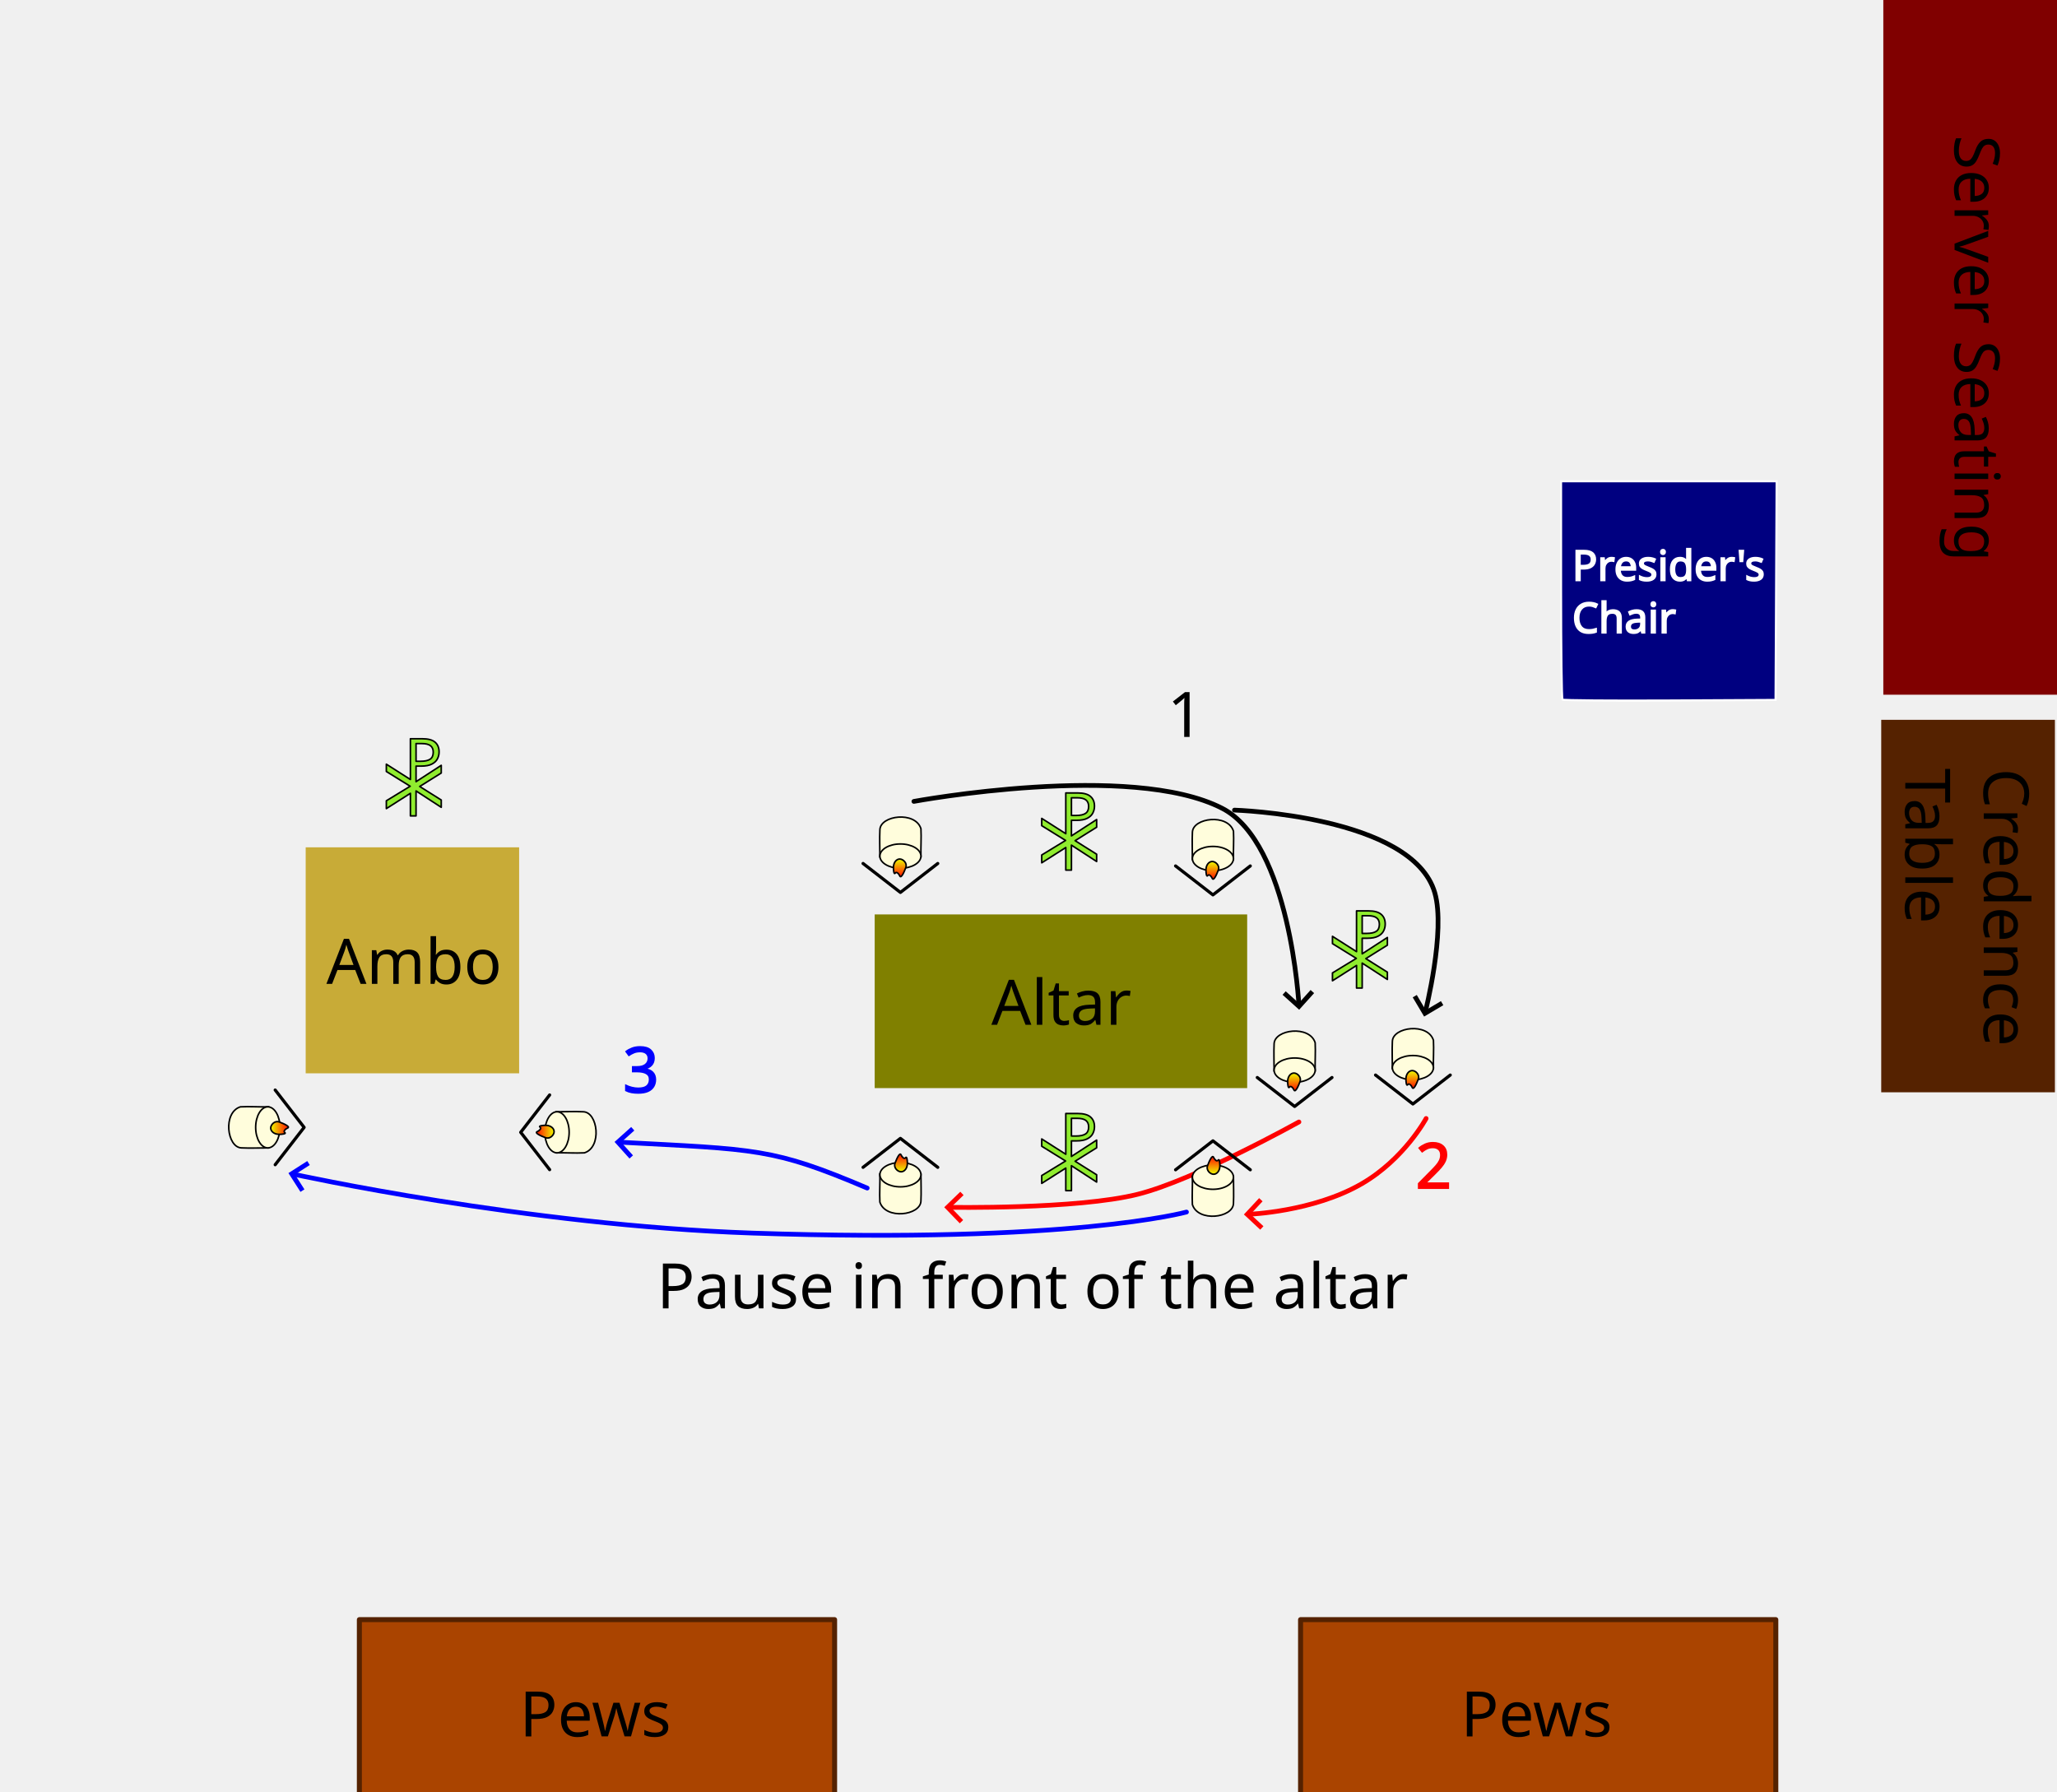
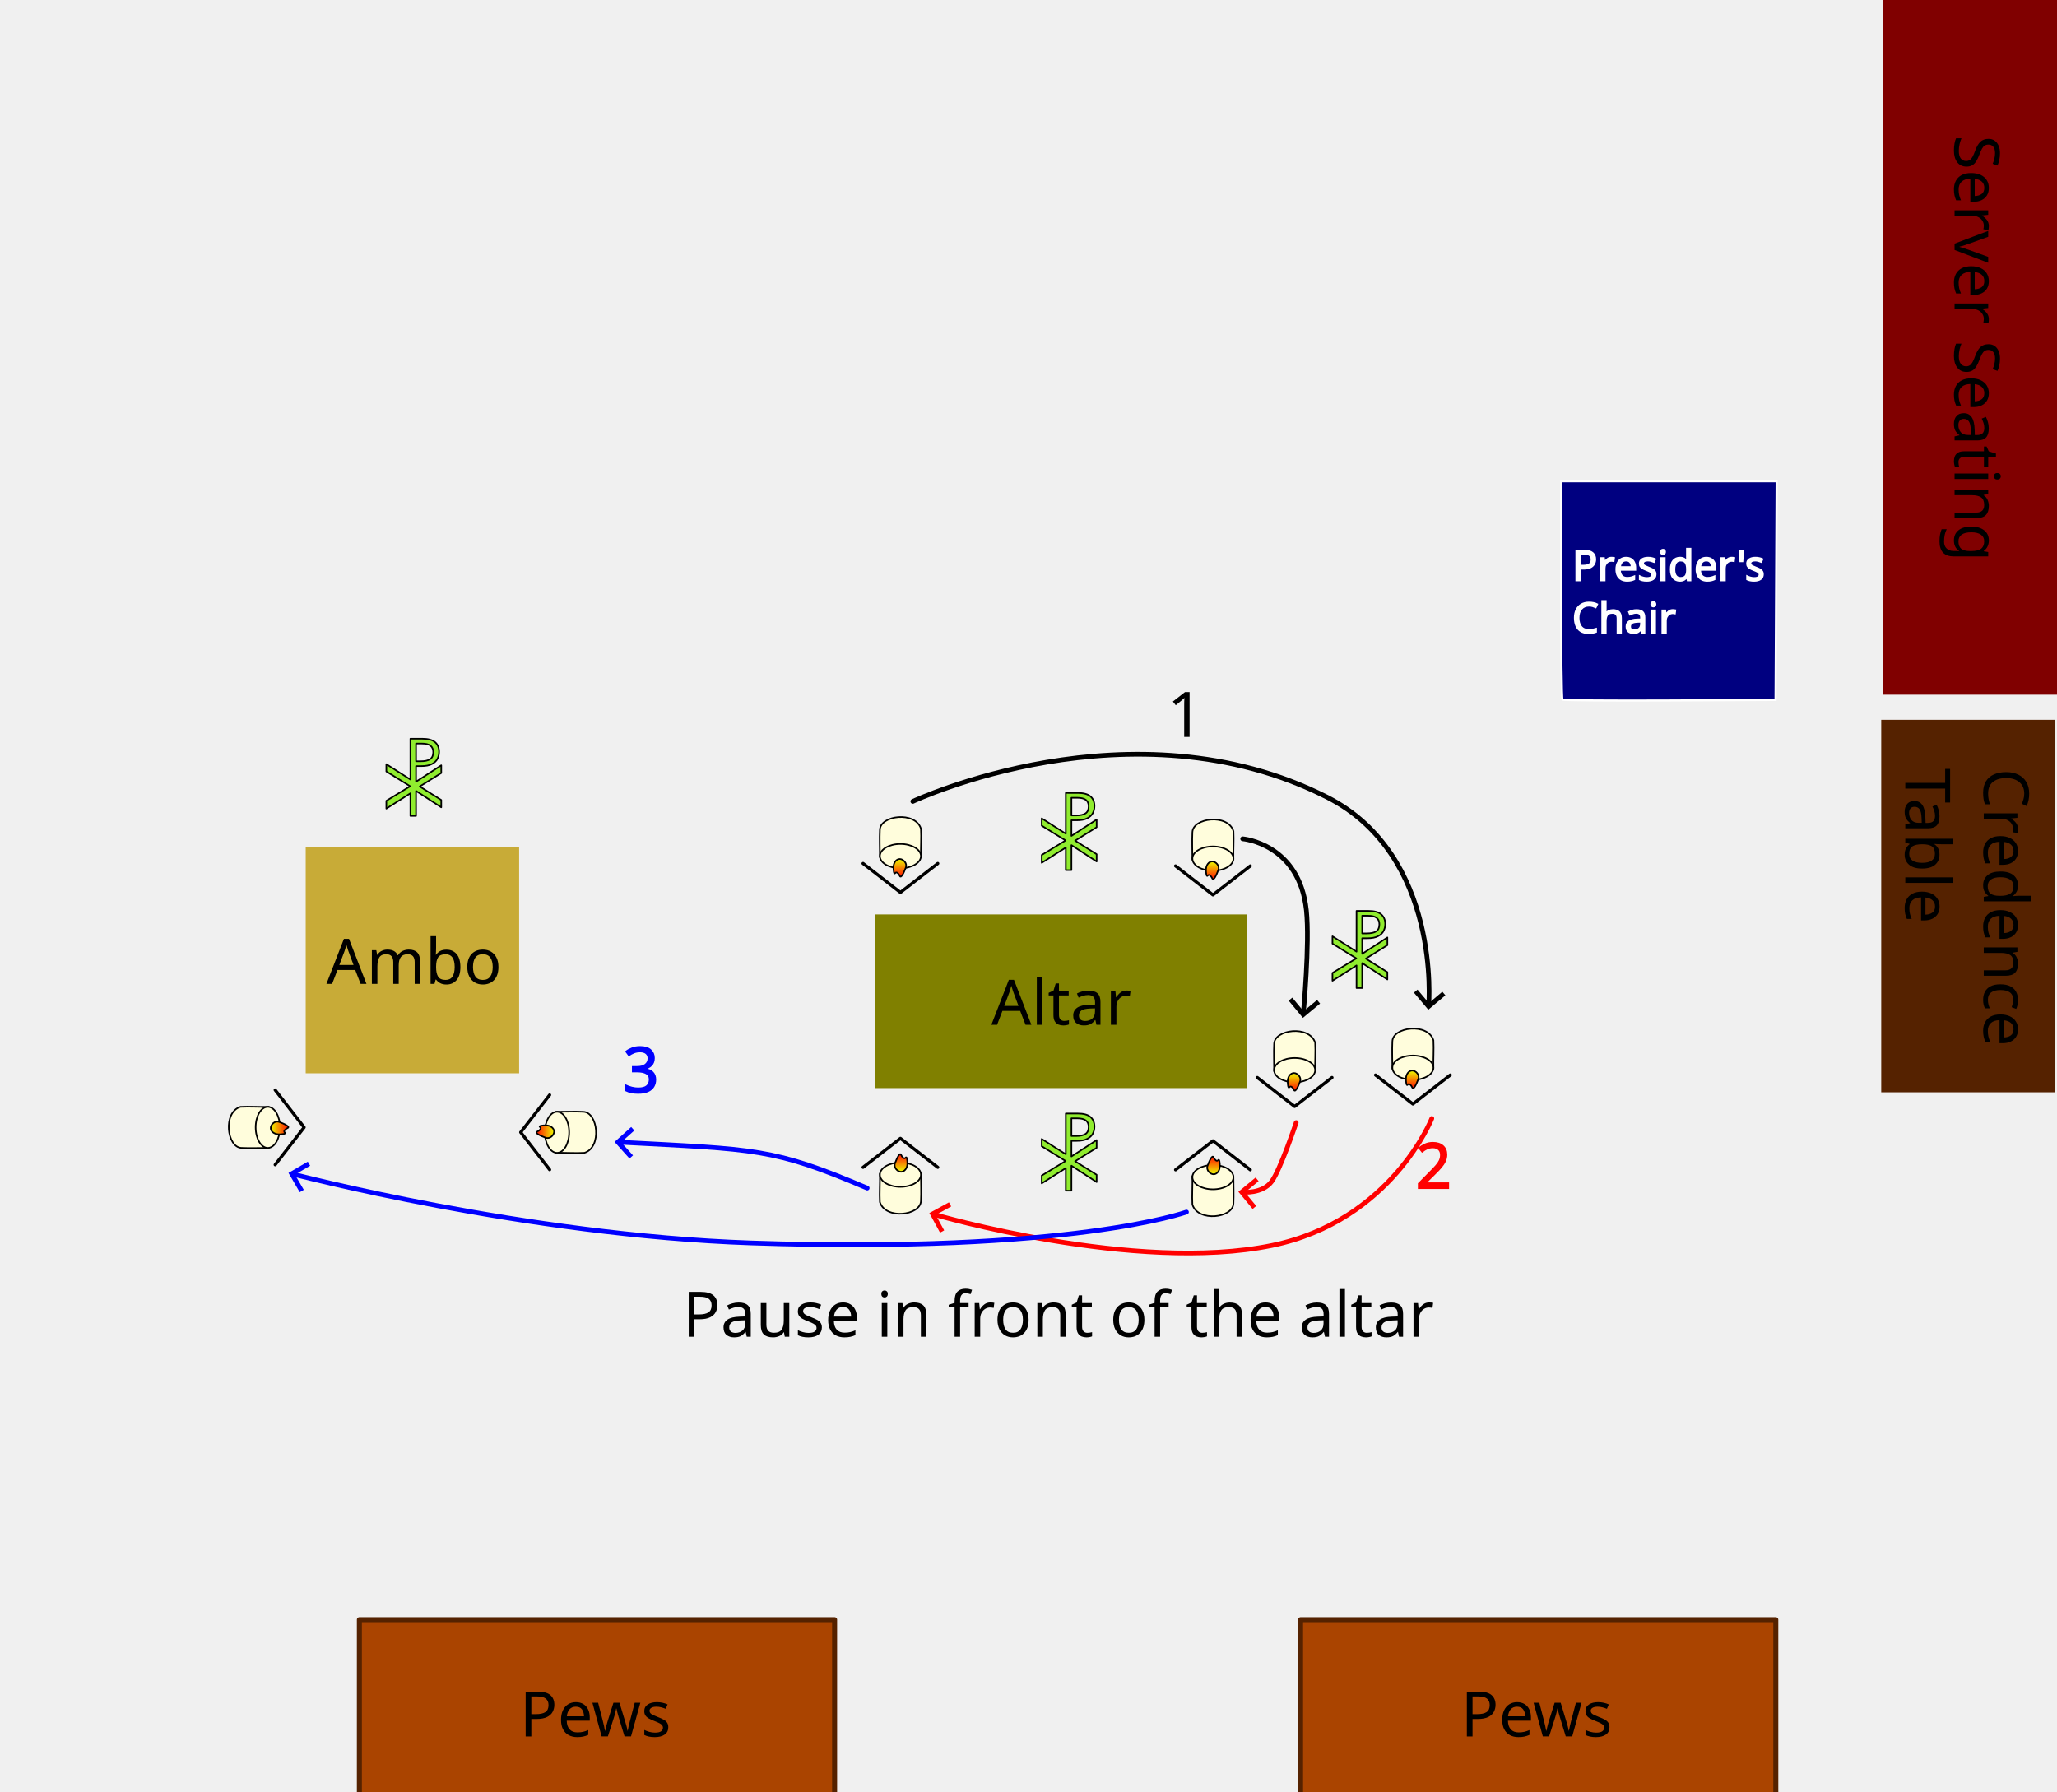
<svg xmlns="http://www.w3.org/2000/svg" xmlns:xlink="http://www.w3.org/1999/xlink" version="1.1" id="svg48" width="1310.667" height="1141.333" viewBox="0 0 1310.667 1141.333" xml:space="preserve">
  <defs id="defs52">
    <marker style="overflow:visible" id="Arrow1" refX="0" refY="0" orient="auto-start-reverse" markerWidth="4.061" markerHeight="6.707" viewBox="0 0 4.061 6.707" preserveAspectRatio="xMidYMid">
      <path style="fill:none;stroke:context-stroke;stroke-width:1;stroke-linecap:butt" d="M 3,-3 0,0 3,3" id="path5057" transform="rotate(180,0.125,0)" />
    </marker>
    <linearGradient id="linearGradient2110">
      <stop style="stop-color:#edff00;stop-opacity:1;" offset="0" id="stop2106" />
      <stop style="stop-color:#ff1700;stop-opacity:1;" offset="1" id="stop2108" />
    </linearGradient>
    <linearGradient id="linearGradient1039">
      <stop style="stop-color:#000000;stop-opacity:1;" offset="0" id="stop1037" />
    </linearGradient>
    <linearGradient xlink:href="#linearGradient2110" id="linearGradient4737" gradientUnits="userSpaceOnUse" gradientTransform="matrix(0.8073257,0,0,0.8073257,-77.17398,150.3789)" x1="-400.906" y1="784.281" x2="-400.906" y2="773.75" />
    <linearGradient xlink:href="#linearGradient2110" id="linearGradient4753" gradientUnits="userSpaceOnUse" gradientTransform="matrix(0.8073257,0,0,0.8073257,-77.17398,150.3789)" x1="-400.906" y1="784.281" x2="-400.906" y2="773.75" />
    <linearGradient xlink:href="#linearGradient2110" id="linearGradient4783" gradientUnits="userSpaceOnUse" gradientTransform="matrix(0.8073257,0,0,0.8073257,-77.17398,150.3789)" x1="-400.906" y1="784.281" x2="-400.906" y2="773.75" />
    <linearGradient xlink:href="#linearGradient2110" id="linearGradient4799" gradientUnits="userSpaceOnUse" gradientTransform="matrix(0.8073257,0,0,0.8073257,-77.17398,150.3789)" x1="-400.906" y1="784.281" x2="-400.906" y2="773.75" />
    <linearGradient xlink:href="#linearGradient2110" id="linearGradient4815" gradientUnits="userSpaceOnUse" gradientTransform="matrix(0.8073257,0,0,0.8073257,-77.17398,150.3789)" x1="-400.906" y1="784.281" x2="-400.906" y2="773.75" />
    <linearGradient xlink:href="#linearGradient2110" id="linearGradient4831" gradientUnits="userSpaceOnUse" gradientTransform="matrix(0.8073257,0,0,0.8073257,-77.17398,150.3789)" x1="-400.906" y1="784.281" x2="-400.906" y2="773.75" />
    <linearGradient xlink:href="#linearGradient2110" id="linearGradient4951" gradientUnits="userSpaceOnUse" gradientTransform="matrix(0.8073257,0,0,0.8073257,-77.17398,150.3789)" x1="-400.906" y1="784.281" x2="-400.906" y2="773.75" />
    <linearGradient xlink:href="#linearGradient2110" id="linearGradient4953" gradientUnits="userSpaceOnUse" gradientTransform="matrix(0.8073257,0,0,0.8073257,-77.17398,150.3789)" x1="-400.906" y1="784.281" x2="-400.906" y2="773.75" />
    <linearGradient xlink:href="#linearGradient2110" id="linearGradient14474" gradientUnits="userSpaceOnUse" gradientTransform="matrix(0.8073257,0,0,0.8073257,-77.17398,150.3789)" x1="-400.906" y1="784.281" x2="-400.906" y2="773.75" />
  </defs>
  <g id="g54">
    <g id="g4735" transform="rotate(180,88.47158,666.6911)">
      <g id="g4731" transform="matrix(1.291578,0,0,1.291578,121.3577,-225.832)" style="stroke-width:0.774;stroke-dasharray:none">
        <g id="g4727" style="stroke-width:0.774;stroke-dasharray:none">
          <path id="path4723" style="fill:#fffddc;stroke:#000000;stroke-width:0.774;stroke-linecap:round;stroke-linejoin:round;stroke-dasharray:none" d="m -411.295,784.34 c 0.13,4.625 -0.247,9.546 0,14.033 2.765,8.793 20.068,6.628 20.254,-0.535 0.212,-4.273 0,-9.041 0,-13.498 z" />
          <ellipse style="fill:#fffddc;fill-opacity:1;stroke:#000000;stroke-width:0.774;stroke-linecap:round;stroke-linejoin:round;stroke-dasharray:none;stroke-dashoffset:0;stroke-opacity:1" id="ellipse4725" ry="5.994" rx="10.127" cy="784.857" cx="-401.164" />
        </g>
        <path id="path4729" style="fill:url(#linearGradient4737);stroke:#000000;stroke-width:0.774;stroke-linecap:round;stroke-linejoin:round;stroke-dasharray:none" d="m -397.733,779.412 c -0.034,2.299 -1.445,4.011 -3.103,4.011 -1.658,0 -3.789,-2.002 -3.002,-4.163 0.833,-2.286 2.356,-5.69 3.002,-4.163 0.4,0.946 1.579,2.331 2.224,1.371 0.606,-0.902 0.905,1.239 0.879,2.944 z" />
      </g>
      <path style="fill:none;stroke:#000000;stroke-width:2;stroke-linecap:round;stroke-linejoin:round;stroke-dasharray:none;stroke-opacity:1" d="m -420.58,783.176 23.803,-18.438 23.803,18.438" id="path4733" />
    </g>
    <g id="g4767" transform="rotate(180,838.0015,593.6542)">
      <g id="g4747" transform="matrix(1.291578,0,0,1.291578,1421.288,-373.4757)" style="stroke-width:0.774;stroke-dasharray:none">
        <g id="g4743" style="stroke-width:0.774;stroke-dasharray:none">
          <path id="path4739" style="fill:#fffddc;stroke:#000000;stroke-width:0.774;stroke-linecap:round;stroke-linejoin:round;stroke-dasharray:none" d="m -411.295,784.34 c 0.13,4.625 -0.247,9.546 0,14.033 2.765,8.793 20.068,6.628 20.254,-0.535 0.212,-4.273 0,-9.041 0,-13.498 z" />
          <ellipse style="fill:#fffddc;fill-opacity:1;stroke:#000000;stroke-width:0.774;stroke-linecap:round;stroke-linejoin:round;stroke-dasharray:none;stroke-dashoffset:0;stroke-opacity:1" id="ellipse4741" ry="5.994" rx="10.127" cy="784.857" cx="-401.164" />
        </g>
        <path id="path4745" style="fill:url(#linearGradient4753);stroke:#000000;stroke-width:0.774;stroke-linecap:round;stroke-linejoin:round;stroke-dasharray:none" d="m -397.733,779.412 c -0.034,2.299 -1.445,4.011 -3.103,4.011 -1.658,0 -3.789,-2.002 -3.002,-4.163 0.833,-2.286 2.356,-5.69 3.002,-4.163 0.4,0.946 1.579,2.331 2.224,1.371 0.606,-0.902 0.905,1.239 0.879,2.944 z" />
      </g>
      <path style="fill:none;stroke:#000000;stroke-width:2;stroke-linecap:round;stroke-linejoin:round;stroke-dasharray:none;stroke-opacity:1" d="m 879.35,635.533 23.803,-18.438 23.803,18.438" id="path4749" />
    </g>
    <g id="g4781" transform="rotate(180,214.0653,734.8807)">
      <g id="g4777" transform="matrix(1.291578,0,0,1.291578,121.3577,-225.832)" style="stroke-width:0.774;stroke-dasharray:none">
        <g id="g4773" style="stroke-width:0.774;stroke-dasharray:none">
          <path id="path4769" style="fill:#fffddc;stroke:#000000;stroke-width:0.774;stroke-linecap:round;stroke-linejoin:round;stroke-dasharray:none" d="m -411.295,784.34 c 0.13,4.625 -0.247,9.546 0,14.033 2.765,8.793 20.068,6.628 20.254,-0.535 0.212,-4.273 0,-9.041 0,-13.498 z" />
          <ellipse style="fill:#fffddc;fill-opacity:1;stroke:#000000;stroke-width:0.774;stroke-linecap:round;stroke-linejoin:round;stroke-dasharray:none;stroke-dashoffset:0;stroke-opacity:1" id="ellipse4771" ry="5.994" rx="10.127" cy="784.857" cx="-401.164" />
        </g>
        <path id="path4775" style="fill:url(#linearGradient4783);stroke:#000000;stroke-width:0.774;stroke-linecap:round;stroke-linejoin:round;stroke-dasharray:none" d="m -397.733,779.412 c -0.034,2.299 -1.445,4.011 -3.103,4.011 -1.658,0 -3.789,-2.002 -3.002,-4.163 0.833,-2.286 2.356,-5.69 3.002,-4.163 0.4,0.946 1.579,2.331 2.224,1.371 0.606,-0.902 0.905,1.239 0.879,2.944 z" />
      </g>
      <path style="fill:none;stroke:#000000;stroke-width:2;stroke-linecap:round;stroke-linejoin:round;stroke-dasharray:none;stroke-opacity:1" d="m -420.58,783.176 23.803,-18.438 23.803,18.438" id="path4779" />
    </g>
    <g id="g4797" transform="rotate(180,251.7435,734.0957)">
      <g id="g4793" transform="matrix(1.291578,0,0,1.291578,121.3577,-225.832)" style="stroke-width:0.774;stroke-dasharray:none">
        <g id="g4789" style="stroke-width:0.774;stroke-dasharray:none">
          <path id="path4785" style="fill:#fffddc;stroke:#000000;stroke-width:0.774;stroke-linecap:round;stroke-linejoin:round;stroke-dasharray:none" d="m -411.295,784.34 c 0.13,4.625 -0.247,9.546 0,14.033 2.765,8.793 20.068,6.628 20.254,-0.535 0.212,-4.273 0,-9.041 0,-13.498 z" />
          <ellipse style="fill:#fffddc;fill-opacity:1;stroke:#000000;stroke-width:0.774;stroke-linecap:round;stroke-linejoin:round;stroke-dasharray:none;stroke-dashoffset:0;stroke-opacity:1" id="ellipse4787" ry="5.994" rx="10.127" cy="784.857" cx="-401.164" />
        </g>
        <path id="path4791" style="fill:url(#linearGradient4799);stroke:#000000;stroke-width:0.774;stroke-linecap:round;stroke-linejoin:round;stroke-dasharray:none" d="m -397.733,779.412 c -0.034,2.299 -1.445,4.011 -3.103,4.011 -1.658,0 -3.789,-2.002 -3.002,-4.163 0.833,-2.286 2.356,-5.69 3.002,-4.163 0.4,0.946 1.579,2.331 2.224,1.371 0.606,-0.902 0.905,1.239 0.879,2.944 z" />
      </g>
      <path style="fill:none;stroke:#000000;stroke-width:2;stroke-linecap:round;stroke-linejoin:round;stroke-dasharray:none;stroke-opacity:1" d="m -420.58,783.176 23.803,-18.438 23.803,18.438" id="path4795" />
    </g>
    <g id="g4829" transform="rotate(90,-78.30858,1036.824)">
      <g id="g4825" transform="matrix(1.291578,0,0,1.291578,121.3577,-225.832)" style="stroke-width:0.774;stroke-dasharray:none">
        <g id="g4821" style="stroke-width:0.774;stroke-dasharray:none">
          <path id="path4817" style="fill:#fffddc;stroke:#000000;stroke-width:0.774;stroke-linecap:round;stroke-linejoin:round;stroke-dasharray:none" d="m -411.295,784.34 c 0.13,4.625 -0.247,9.546 0,14.033 2.765,8.793 20.068,6.628 20.254,-0.535 0.212,-4.273 0,-9.041 0,-13.498 z" />
          <ellipse style="fill:#fffddc;fill-opacity:1;stroke:#000000;stroke-width:0.774;stroke-linecap:round;stroke-linejoin:round;stroke-dasharray:none;stroke-dashoffset:0;stroke-opacity:1" id="ellipse4819" ry="5.994" rx="10.127" cy="784.857" cx="-401.164" />
        </g>
        <path id="path4823" style="fill:url(#linearGradient4831);stroke:#000000;stroke-width:0.774;stroke-linecap:round;stroke-linejoin:round;stroke-dasharray:none" d="m -397.733,779.412 c -0.034,2.299 -1.445,4.011 -3.103,4.011 -1.658,0 -3.789,-2.002 -3.002,-4.163 0.833,-2.286 2.356,-5.69 3.002,-4.163 0.4,0.946 1.579,2.331 2.224,1.371 0.606,-0.902 0.905,1.239 0.879,2.944 z" />
      </g>
      <path style="fill:none;stroke:#000000;stroke-width:2;stroke-linecap:round;stroke-linejoin:round;stroke-dasharray:none;stroke-opacity:1" d="m -420.58,783.176 23.803,-18.438 23.803,18.438" id="path4827" />
    </g>
    <g id="g4887" transform="translate(750.4227,15.69922)">
      <g aria-label="P" id="g4883" style="font-size:40px;line-height:1.25;fill:#000000;fill-opacity:1;stroke:#000000;stroke-linecap:butt;stroke-linejoin:round;stroke-opacity:1" transform="translate(-480.3961,91.84043)">
        <path id="path4881" style="fill:#90ec2f;fill-opacity:1;stroke:#000000;stroke-linecap:butt;stroke-linejoin:round;stroke-opacity:1" d="m 409.068,397.72 v 25.973 l -15.33,-9.766 v 4.654 l 15.189,9.406 -15.189,9.262 v 4.998 l 15.33,-9.756 v 14.393 h 3.6 v -15.906 l 16.055,10.436 v -4.654 l -13.719,-8.623 13.719,-8.574 v -4.9 l -16.055,10.42 v -9.922 h 3.279 c 2.853,0 5.106,-0.426 6.76,-1.279 1.68,-0.853 2.867,-1.96 3.561,-3.32 0.72,-1.387 1.08,-2.868 1.08,-4.441 0,-2.667 -0.854,-4.733 -2.561,-6.199 -1.707,-1.467 -4.427,-2.199 -8.16,-2.199 z m 3.6,3.08 h 3.641 c 2.533,0 4.385,0.453 5.559,1.359 1.173,0.907 1.76,2.279 1.76,4.119 0,2.107 -0.667,3.6 -2,4.48 -1.333,0.88 -3.36,1.32 -6.08,1.32 h -2.879 z" />
      </g>
      <g aria-label="X" transform="rotate(90)" id="g4885" style="font-size:48.997px;line-height:1.25;stroke:#000000;stroke-width:1.225;stroke-linejoin:round" />
    </g>
    <g id="g4895" transform="translate(935.6735,90.85147)">
      <g aria-label="P" id="g4891" style="font-size:40px;line-height:1.25;fill:#000000;fill-opacity:1;stroke:#000000;stroke-linecap:butt;stroke-linejoin:round;stroke-opacity:1" transform="translate(-480.3961,91.84043)">
        <path id="path4889" style="fill:#90ec2f;fill-opacity:1;stroke:#000000;stroke-linecap:butt;stroke-linejoin:round;stroke-opacity:1" d="m 409.068,397.72 v 25.973 l -15.33,-9.766 v 4.654 l 15.189,9.406 -15.189,9.262 v 4.998 l 15.33,-9.756 v 14.393 h 3.6 v -15.906 l 16.055,10.436 v -4.654 l -13.719,-8.623 13.719,-8.574 v -4.9 l -16.055,10.42 v -9.922 h 3.279 c 2.853,0 5.106,-0.426 6.76,-1.279 1.68,-0.853 2.867,-1.96 3.561,-3.32 0.72,-1.387 1.08,-2.868 1.08,-4.441 0,-2.667 -0.854,-4.733 -2.561,-6.199 -1.707,-1.467 -4.427,-2.199 -8.16,-2.199 z m 3.6,3.08 h 3.641 c 2.533,0 4.385,0.453 5.559,1.359 1.173,0.907 1.76,2.279 1.76,4.119 0,2.107 -0.667,3.6 -2,4.48 -1.333,0.88 -3.36,1.32 -6.08,1.32 h -2.879 z" />
      </g>
      <g aria-label="X" transform="rotate(90)" id="g4893" style="font-size:48.997px;line-height:1.25;stroke:#000000;stroke-width:1.225;stroke-linejoin:round" />
    </g>
    <g id="g4903" transform="translate(332.8235,-18.83906)">
      <g aria-label="P" id="g4899" style="font-size:40px;line-height:1.25;fill:#000000;fill-opacity:1;stroke:#000000;stroke-linecap:butt;stroke-linejoin:round;stroke-opacity:1" transform="translate(-480.3961,91.84043)">
        <path id="path4897" style="fill:#90ec2f;fill-opacity:1;stroke:#000000;stroke-linecap:butt;stroke-linejoin:round;stroke-opacity:1" d="m 409.068,397.72 v 25.973 l -15.33,-9.766 v 4.654 l 15.189,9.406 -15.189,9.262 v 4.998 l 15.33,-9.756 v 14.393 h 3.6 v -15.906 l 16.055,10.436 v -4.654 l -13.719,-8.623 13.719,-8.574 v -4.9 l -16.055,10.42 v -9.922 h 3.279 c 2.853,0 5.106,-0.426 6.76,-1.279 1.68,-0.853 2.867,-1.96 3.561,-3.32 0.72,-1.387 1.08,-2.868 1.08,-4.441 0,-2.667 -0.854,-4.733 -2.561,-6.199 -1.707,-1.467 -4.427,-2.199 -8.16,-2.199 z m 3.6,3.08 h 3.641 c 2.533,0 4.385,0.453 5.559,1.359 1.173,0.907 1.76,2.279 1.76,4.119 0,2.107 -0.667,3.6 -2,4.48 -1.333,0.88 -3.36,1.32 -6.08,1.32 h -2.879 z" />
      </g>
      <g aria-label="X" transform="rotate(90)" id="g4901" style="font-size:48.997px;line-height:1.25;stroke:#000000;stroke-width:1.225;stroke-linejoin:round" />
    </g>
-     <path style="fill:none;stroke:#000000;stroke-width:3;stroke-linecap:round;stroke-linejoin:miter;stroke-dasharray:none;stroke-dashoffset:0;stroke-opacity:1;marker-end:url(#Arrow1)" d="m 786.57,516.198 c 0,0 113.449,3.484 127.662,52.73 7.051,24.432 -6.106,76.042 -6.106,76.042" id="path4907" />
-     <path style="fill:none;stroke:#000000;stroke-width:3;stroke-linecap:round;stroke-linejoin:miter;stroke-dasharray:none;stroke-dashoffset:0;stroke-opacity:1;marker-end:url(#Arrow1)" d="m 582.311,510.647 c 0,0 138.276,-25.614 196.488,4.44 43.413,22.413 48.845,125.442 48.845,125.442" id="path4909" />
+     <path style="fill:none;stroke:#000000;stroke-width:3;stroke-linecap:round;stroke-linejoin:miter;stroke-dasharray:none;stroke-dashoffset:0;stroke-opacity:1;marker-end:url(#Arrow1)" d="m 791.81,534.486 c 0,0 36.058,3.01 40.575,45.542 2.241,21.102 -1.941,65.677 -1.941,65.677" id="path4907" />
+     <path style="fill:none;stroke:#000000;stroke-width:3;stroke-linecap:round;stroke-linejoin:miter;stroke-dasharray:none;stroke-dashoffset:0;stroke-opacity:1;marker-end:url(#Arrow1)" d="m 581.632,510.647 c 0,0 139.769,-65.776 264.036,-2.624 72.772,36.983 64.656,132.506 64.656,132.506" id="path4909" />
    <g id="g4949" transform="translate(750.4227,219.9581)">
      <g aria-label="P" id="g4945" style="font-size:40px;line-height:1.25;fill:#000000;fill-opacity:1;stroke:#000000;stroke-linecap:butt;stroke-linejoin:round;stroke-opacity:1" transform="translate(-480.3961,91.84043)">
        <path id="path4943" style="fill:#90ec2f;fill-opacity:1;stroke:#000000;stroke-linecap:butt;stroke-linejoin:round;stroke-opacity:1" d="m 409.068,397.72 v 25.973 l -15.33,-9.766 v 4.654 l 15.189,9.406 -15.189,9.262 v 4.998 l 15.33,-9.756 v 14.393 h 3.6 v -15.906 l 16.055,10.436 v -4.654 l -13.719,-8.623 13.719,-8.574 v -4.9 l -16.055,10.42 v -9.922 h 3.279 c 2.853,0 5.106,-0.426 6.76,-1.279 1.68,-0.853 2.867,-1.96 3.561,-3.32 0.72,-1.387 1.08,-2.868 1.08,-4.441 0,-2.667 -0.854,-4.733 -2.561,-6.199 -1.707,-1.467 -4.427,-2.199 -8.16,-2.199 z m 3.6,3.08 h 3.641 c 2.533,0 4.385,0.453 5.559,1.359 1.173,0.907 1.76,2.279 1.76,4.119 0,2.107 -0.667,3.6 -2,4.48 -1.333,0.88 -3.36,1.32 -6.08,1.32 h -2.879 z" />
      </g>
      <g aria-label="X" transform="rotate(90)" id="g4947" style="font-size:48.997px;line-height:1.25;stroke:#000000;stroke-width:1.225;stroke-linejoin:round" />
    </g>
-     <text xml:space="preserve" style="font-style:normal;font-weight:normal;font-size:40px;line-height:1.25;font-family:sans-serif;fill:#000000;fill-opacity:1;stroke:none" x="418.509" y="833.687" id="text4957">
-       <tspan id="tspan4955" x="418.509" y="833.687">Pause in front of the altar</tspan>
-     </text>
-     <path style="fill:none;stroke:#ff0000;stroke-width:3;stroke-linecap:round;stroke-linejoin:miter;stroke-dasharray:none;stroke-dashoffset:0;stroke-opacity:1;marker-end:url(#Arrow1)" d="m 827.644,714.906 c 0,0 -66.293,36.956 -102.684,46.069 -39.039,9.776 -120.446,8.326 -120.446,8.326" id="path4961" />
+     <text xml:space="preserve" style="font-style:normal;font-weight:normal;font-size:40px;line-height:1.25;font-family:sans-serif;fill:#000000;fill-opacity:1;stroke:none" x="434.96" y="851.741" id="text4957">
+       <tspan id="tspan4955" x="434.96" y="851.741">Pause in front of the altar</tspan>
+     </text>
+     <path style="fill:none;stroke:#ff0000;stroke-width:3;stroke-linecap:round;stroke-linejoin:miter;stroke-dasharray:none;stroke-dashoffset:0;stroke-opacity:1;marker-end:url(#Arrow1)" d="m 825.896,715.304 c 0,0 -10.094,30.121 -15.636,37.549 -5.944,7.968 -18.34,6.786 -18.34,6.786" id="path4961" />
    <g id="g4941" transform="translate(-130.3035,109.8491)">
      <g id="g4937" transform="matrix(1.291578,0,0,1.291578,1421.288,-373.4757)" style="stroke-width:0.774;stroke-dasharray:none">
        <g id="g4933" style="stroke-width:0.774;stroke-dasharray:none">
          <path id="path4929" style="fill:#fffddc;stroke:#000000;stroke-width:0.774;stroke-linecap:round;stroke-linejoin:round;stroke-dasharray:none" d="m -411.295,784.34 c 0.13,4.625 -0.247,9.546 0,14.033 2.765,8.793 20.068,6.628 20.254,-0.535 0.212,-4.273 0,-9.041 0,-13.498 z" />
          <ellipse style="fill:#fffddc;fill-opacity:1;stroke:#000000;stroke-width:0.774;stroke-linecap:round;stroke-linejoin:round;stroke-dasharray:none;stroke-dashoffset:0;stroke-opacity:1" id="ellipse4931" ry="5.994" rx="10.127" cy="784.857" cx="-401.164" />
        </g>
        <path id="path4935" style="fill:url(#linearGradient4951);stroke:#000000;stroke-width:0.774;stroke-linecap:round;stroke-linejoin:round;stroke-dasharray:none" d="m -397.733,779.412 c -0.034,2.299 -1.445,4.011 -3.103,4.011 -1.658,0 -3.789,-2.002 -3.002,-4.163 0.833,-2.286 2.356,-5.69 3.002,-4.163 0.4,0.946 1.579,2.331 2.224,1.371 0.606,-0.902 0.905,1.239 0.879,2.944 z" />
      </g>
      <path style="fill:none;stroke:#000000;stroke-width:2;stroke-linecap:round;stroke-linejoin:round;stroke-dasharray:none;stroke-opacity:1" d="m 879.35,635.533 23.803,-18.438 23.803,18.438" id="path4939" />
    </g>
-     <path style="fill:none;stroke:#ff0000;stroke-width:3;stroke-linecap:round;stroke-linejoin:miter;stroke-dasharray:none;stroke-dashoffset:0;stroke-opacity:1;marker-end:url(#Arrow1)" d="m 908.681,712.686 c 0,0 -13.922,25.917 -41.074,41.629 -31.07,17.979 -72.157,19.427 -72.157,19.427" id="path4963" />
+     <path style="fill:none;stroke:#ff0000;stroke-width:3;stroke-linecap:round;stroke-linejoin:miter;stroke-dasharray:none;stroke-dashoffset:0;stroke-opacity:1;marker-end:url(#Arrow1)" d="m 912.312,712.686 c 0,0 -25.682,65.165 -101.792,80.877 -87.093,17.979 -215.611,-19.821 -215.611,-19.821" id="path4963" />
    <text xml:space="preserve" style="font-style:normal;font-weight:normal;font-size:40px;line-height:1.25;font-family:sans-serif;fill:#000000;fill-opacity:1;stroke:none" x="743.769" y="469.573" id="text4967">
      <tspan id="tspan4965" x="743.769" y="469.573">1</tspan>
    </text>
    <text xml:space="preserve" style="font-style:normal;font-weight:normal;font-size:40px;line-height:1.25;font-family:sans-serif;fill:#ff0000;fill-opacity:1;stroke:#ff0000;stroke-opacity:1" x="902.021" y="757.09" id="text4971">
      <tspan id="tspan4969" x="902.021" y="757.09">2</tspan>
    </text>
    <text xml:space="preserve" style="font-style:normal;font-weight:normal;font-size:40px;line-height:1.25;font-family:sans-serif;fill:#0000ff;fill-opacity:1;stroke:#0000ff" x="396.993" y="696.034" id="text4975">
      <tspan id="tspan4973" x="396.993" y="696.034">3</tspan>
    </text>
    <path style="fill:none;stroke:#0000ff;stroke-width:3;stroke-linecap:round;stroke-linejoin:miter;stroke-dasharray:none;stroke-dashoffset:0;stroke-opacity:1;marker-end:url(#Arrow1)" d="M 552.552,757.034 C 492.093,731.376 482.168,732.488 394.452,727.777" id="path4977" />
-     <path style="fill:none;stroke:#0000ff;stroke-width:3;stroke-linecap:round;stroke-linejoin:miter;stroke-dasharray:none;stroke-dashoffset:0;stroke-opacity:1;marker-end:url(#Arrow1)" d="m 755.991,772.306 c 0,0 -72.827,20.307 -276.556,13.407 -144.044,-4.879 -292.842,-37.616 -292.842,-37.616" id="path4979" />
+     <path style="fill:none;stroke:#0000ff;stroke-width:3;stroke-linecap:round;stroke-linejoin:miter;stroke-dasharray:none;stroke-dashoffset:0;stroke-opacity:1;marker-end:url(#Arrow1)" d="m 755.991,772.306 c 0,0 -73.612,26.587 -277.341,19.687 -144.044,-4.879 -292.057,-43.895 -292.057,-43.895" id="path4979" />
    <g id="g4813" transform="rotate(-90,-54.12145,378.8403)">
      <g id="g4809" transform="matrix(1.291578,0,0,1.291578,121.3577,-225.832)" style="stroke-width:0.774;stroke-dasharray:none">
        <g id="g4805" style="stroke-width:0.774;stroke-dasharray:none">
          <path id="path4801" style="fill:#fffddc;stroke:#000000;stroke-width:0.774;stroke-linecap:round;stroke-linejoin:round;stroke-dasharray:none" d="m -411.295,784.34 c 0.13,4.625 -0.247,9.546 0,14.033 2.765,8.793 20.068,6.628 20.254,-0.535 0.212,-4.273 0,-9.041 0,-13.498 z" />
          <ellipse style="fill:#fffddc;fill-opacity:1;stroke:#000000;stroke-width:0.774;stroke-linecap:round;stroke-linejoin:round;stroke-dasharray:none;stroke-dashoffset:0;stroke-opacity:1" id="ellipse4803" ry="5.994" rx="10.127" cy="784.857" cx="-401.164" />
        </g>
        <path id="path4807" style="fill:url(#linearGradient4815);stroke:#000000;stroke-width:0.774;stroke-linecap:round;stroke-linejoin:round;stroke-dasharray:none" d="m -397.733,779.412 c -0.034,2.299 -1.445,4.011 -3.103,4.011 -1.658,0 -3.789,-2.002 -3.002,-4.163 0.833,-2.286 2.356,-5.69 3.002,-4.163 0.4,0.946 1.579,2.331 2.224,1.371 0.606,-0.902 0.905,1.239 0.879,2.944 z" />
      </g>
      <path style="fill:none;stroke:#000000;stroke-width:2;stroke-linecap:round;stroke-linejoin:round;stroke-dasharray:none;stroke-opacity:1" d="m -420.58,783.176 23.803,-18.438 23.803,18.438" id="path4811" />
    </g>
    <g id="g4927" transform="translate(970.4967,-39.36444)">
      <g id="g4923" transform="matrix(1.291578,0,0,1.291578,121.3577,-225.832)" style="stroke-width:0.774;stroke-dasharray:none">
        <g id="g4919" style="stroke-width:0.774;stroke-dasharray:none">
          <path id="path4915" style="fill:#fffddc;stroke:#000000;stroke-width:0.774;stroke-linecap:round;stroke-linejoin:round;stroke-dasharray:none" d="m -411.295,784.34 c 0.13,4.625 -0.247,9.546 0,14.033 2.765,8.793 20.068,6.628 20.254,-0.535 0.212,-4.273 0,-9.041 0,-13.498 z" />
          <ellipse style="fill:#fffddc;fill-opacity:1;stroke:#000000;stroke-width:0.774;stroke-linecap:round;stroke-linejoin:round;stroke-dasharray:none;stroke-dashoffset:0;stroke-opacity:1" id="ellipse4917" ry="5.994" rx="10.127" cy="784.857" cx="-401.164" />
        </g>
        <path id="path4921" style="fill:url(#linearGradient4953);stroke:#000000;stroke-width:0.774;stroke-linecap:round;stroke-linejoin:round;stroke-dasharray:none" d="m -397.733,779.412 c -0.034,2.299 -1.445,4.011 -3.103,4.011 -1.658,0 -3.789,-2.002 -3.002,-4.163 0.833,-2.286 2.356,-5.69 3.002,-4.163 0.4,0.946 1.579,2.331 2.224,1.371 0.606,-0.902 0.905,1.239 0.879,2.944 z" />
      </g>
      <path style="fill:none;stroke:#000000;stroke-width:2;stroke-linecap:round;stroke-linejoin:round;stroke-dasharray:none;stroke-opacity:1" d="m -420.58,783.176 23.803,-18.438 23.803,18.438" id="path4925" />
    </g>
    <text xml:space="preserve" style="font-style:normal;font-weight:normal;font-size:40px;line-height:1.25;font-family:sans-serif;fill:#000000;fill-opacity:1;stroke:none" x="314.159" y="373.549" id="text5303">
      <tspan id="tspan5301" x="314.159" y="373.549" />
    </text>
    <g id="g1775-6" transform="translate(174.0459,-95.27005)">
      <path style="fill:#ffca00;fill-opacity:1;stroke:#000000;stroke-width:4.58;stroke-dasharray:none;stroke-dashoffset:0;stroke-opacity:1" id="path1746-3" d="m -399.077,179.704 c -107.423,-11.161 -30.597,127.778 -98.665,43.926 -68.068,-83.851 52.11,19.896 63.271,-87.527 11.161,-107.423 -127.778,-30.597 -43.926,-98.665 83.851,-68.068 -19.896,52.11 87.527,63.271 107.423,11.161 30.597,-127.778 98.665,-43.926 68.068,83.851 -52.11,-19.896 -63.271,87.527 -11.161,107.423 127.778,30.597 43.926,98.665 -83.851,68.068 19.896,-52.11 -87.527,-63.271 z" transform="matrix(0.1372033,-0.1698323,0.1698323,0.1372033,-312.0219,641.285)" />
      <path style="fill:none;stroke:#000000;stroke-width:2;stroke-linecap:round;stroke-linejoin:round;stroke-dasharray:none;stroke-opacity:1" d="m -366.202,701.22 23.803,-18.438 23.803,18.438" id="path1769-2" />
    </g>
    <path style="fill:none;stroke:#000000;stroke-width:2;stroke-linecap:round;stroke-linejoin:round;stroke-dasharray:none;stroke-opacity:1" d="m -439.835,697.912 23.803,-18.438 23.803,18.438" id="path1771-0" />
    <g id="g3921-6" transform="translate(24.90335,-4.214582)">
      <g id="g3901-1" transform="matrix(1.291578,0,0,1.291578,121.3577,-225.832)" style="stroke-width:0.774;stroke-dasharray:none">
        <g id="g1976-5" style="stroke-width:0.774;stroke-dasharray:none">
          <path id="ellipse1964-5" style="fill:#fffddc;stroke:#000000;stroke-width:0.774;stroke-linecap:round;stroke-linejoin:round;stroke-dasharray:none" d="m -411.295,784.34 c 0.13,4.625 -0.247,9.546 0,14.033 2.765,8.793 20.068,6.628 20.254,-0.535 0.212,-4.273 0,-9.041 0,-13.498 z" />
          <ellipse style="fill:#fffddc;fill-opacity:1;stroke:#000000;stroke-width:0.774;stroke-linecap:round;stroke-linejoin:round;stroke-dasharray:none;stroke-dashoffset:0;stroke-opacity:1" id="path1835-4" ry="5.994" rx="10.127" cy="784.857" cx="-401.164" />
        </g>
        <path id="path2030-7" style="fill:url(#linearGradient14474);stroke:#000000;stroke-width:0.774;stroke-linecap:round;stroke-linejoin:round;stroke-dasharray:none" d="m -397.733,779.412 c -0.034,2.299 -1.445,4.011 -3.103,4.011 -1.658,0 -3.789,-2.002 -3.002,-4.163 0.833,-2.286 2.356,-5.69 3.002,-4.163 0.4,0.946 1.579,2.331 2.224,1.371 0.606,-0.902 0.905,1.239 0.879,2.944 z" />
      </g>
      <path style="fill:none;stroke:#000000;stroke-width:2;stroke-linecap:round;stroke-linejoin:round;stroke-dasharray:none;stroke-opacity:1" d="m -420.58,783.176 23.803,-18.438 23.803,18.438" id="path3895-6" />
    </g>
    <g id="g4879-5" transform="translate(-191.7459,-60.73177)">
      <g aria-label="P" id="text4835-6" style="font-size:40px;line-height:1.25;fill:#000000;fill-opacity:1;stroke:#000000;stroke-linecap:butt;stroke-linejoin:round;stroke-opacity:1" transform="translate(-480.3961,91.84043)">
        <path id="path4841-9" style="fill:#90ec2f;fill-opacity:1;stroke:#000000;stroke-linecap:butt;stroke-linejoin:round;stroke-opacity:1" d="m 409.068,397.72 v 25.973 l -15.33,-9.766 v 4.654 l 15.189,9.406 -15.189,9.262 v 4.998 l 15.33,-9.756 v 14.393 h 3.6 v -15.906 l 16.055,10.436 v -4.654 l -13.719,-8.623 13.719,-8.574 v -4.9 l -16.055,10.42 v -9.922 h 3.279 c 2.853,0 5.106,-0.426 6.76,-1.279 1.68,-0.853 2.867,-1.96 3.561,-3.32 0.72,-1.387 1.08,-2.868 1.08,-4.441 0,-2.667 -0.854,-4.733 -2.561,-6.199 -1.707,-1.467 -4.427,-2.199 -8.16,-2.199 z m 3.6,3.08 h 3.641 c 2.533,0 4.385,0.453 5.559,1.359 1.173,0.907 1.76,2.279 1.76,4.119 0,2.107 -0.667,3.6 -2,4.48 -1.333,0.88 -3.36,1.32 -6.08,1.32 h -2.879 z" />
      </g>
      <g aria-label="X" transform="rotate(90)" id="text4839-3" style="font-size:48.997px;line-height:1.25;stroke:#000000;stroke-width:1.225;stroke-linejoin:round" />
    </g>
    <text xml:space="preserve" style="font-style:normal;font-weight:normal;font-size:40px;line-height:1.25;font-family:sans-serif;fill:#000000;fill-opacity:1;stroke:none" x="339.062" y="369.335" id="text5303-7">
      <tspan id="tspan5301-4" x="339.062" y="369.335" />
    </text>
    <g id="g13307" transform="translate(24.90335,-4.214582)">
      <path style="fill:#808000;stroke-width:1.333" d="m 532.43,642.215 v -55.333 h 118.667 118.667 v 55.333 55.333 H 651.097 532.43 Z" id="path4033" />
      <text xml:space="preserve" style="font-style:normal;font-weight:normal;font-size:40px;line-height:1.25;font-family:sans-serif;fill:#000000;fill-opacity:1;stroke:none" x="606.757" y="657.215" id="text13055">
        <tspan id="tspan13053" x="606.757" y="657.215">Altar</tspan>
      </text>
    </g>
    <g id="g13302" transform="translate(158.3467,-13.63411)">
      <path style="fill:#c8ab37;stroke-width:1.333" d="m 36.43,625.548 v -72 h 68 68 v 72 72 h -68 -68 z" id="path4031" />
      <text xml:space="preserve" style="font-style:normal;font-weight:normal;font-size:40px;line-height:1.25;font-family:sans-serif;fill:#000000;fill-opacity:1;stroke:none" x="49.63" y="640.548" id="text13059">
        <tspan id="tspan13057" x="49.63" y="640.548">Ambo</tspan>
      </text>
    </g>
    <g id="g13323" transform="translate(24.90335,-4.214582)">
      <path style="fill:#000080;stroke:#ffffff;stroke-width:1.333" d="m 970.664,450.004 c -0.496,-0.496 -0.901,-32.001 -0.901,-70.012 v -69.111 h 68.679 68.679 l -0.345,69.667 -0.345,69.667 -67.432,0.345 c -37.088,0.19 -67.838,-0.06 -68.333,-0.556 z" id="path4035" />
      <text xml:space="preserve" style="font-style:normal;font-variant:normal;font-weight:normal;font-stretch:normal;font-size:26.667px;line-height:1.25;font-family:sans-serif;-inkscape-font-specification:'sans-serif, Normal';font-variant-ligatures:normal;font-variant-caps:normal;font-variant-numeric:normal;font-variant-east-asian:normal;fill:#ffffff;fill-opacity:1;stroke:#ffffff" x="976.83" y="374.086" id="text13063">
        <tspan id="tspan13061" x="976.83" y="374.086">Presider's</tspan>
        <tspan x="976.83" y="407.419" id="tspan13065">Chair</tspan>
      </text>
    </g>
    <g id="g13334" transform="translate(24.90335,-4.214582)">
      <path style="fill:#800000;stroke-width:1.333" d="M 1175.097,225.548 V 4.215 h 55.333 55.333 V 225.548 446.881 h -55.333 -55.333 z" id="path4037" />
      <text xml:space="preserve" style="font-style:normal;font-weight:normal;font-size:40px;line-height:1.25;font-family:sans-serif;fill:#000000;fill-opacity:1;stroke:none" x="90.288" y="-1220.49" id="text13069" transform="rotate(90)">
        <tspan id="tspan13067" x="90.288" y="-1220.49">Server Seating</tspan>
      </text>
    </g>
    <g id="g13329" transform="translate(24.90335,-4.214582)">
      <path style="fill:#552200;stroke-width:1.333" d="M 1173.763,581.548 V 462.881 h 55.333 55.333 V 581.548 700.215 h -55.333 -55.333 z" id="path4029" />
      <text xml:space="preserve" style="font-style:normal;font-weight:normal;font-size:40px;line-height:1.25;font-family:sans-serif;fill:#000000;fill-opacity:1;stroke:none" x="493.768" y="-1239.097" id="text13073" transform="rotate(90)">
        <tspan id="tspan13071" x="493.768" y="-1239.097">Credence</tspan>
        <tspan x="493.768" y="-1189.097" id="tspan13075">Table</tspan>
      </text>
    </g>
    <g id="g13312" transform="translate(24.90335,-4.214582)">
      <rect style="fill:#aa4400;stroke:#552200;stroke-width:3.191;stroke-linecap:round;stroke-linejoin:round" id="rect13131" width="302.804" height="120.693" x="204.076" y="1036.244" />
      <text xml:space="preserve" style="font-style:normal;font-weight:normal;font-size:40px;line-height:1.25;font-family:sans-serif;fill:#000000;fill-opacity:1;stroke:none" x="306.158" y="1110.67" id="text13293">
        <tspan id="tspan13291" x="306.158" y="1110.67">Pews</tspan>
      </text>
    </g>
    <g id="g13317" transform="translate(24.90335,-4.214582)">
      <rect style="fill:#aa4400;stroke:#552200;stroke-width:3.191;stroke-linecap:round;stroke-linejoin:round" id="rect13289" width="302.804" height="120.693" x="803.787" y="1036.244" />
      <text xml:space="preserve" style="font-style:normal;font-weight:normal;font-size:40px;line-height:1.25;font-family:sans-serif;fill:#000000;fill-opacity:1;stroke:none" x="905.869" y="1110.67" id="text13297">
        <tspan id="tspan13295" x="905.869" y="1110.67">Pews</tspan>
      </text>
    </g>
  </g>
</svg>
